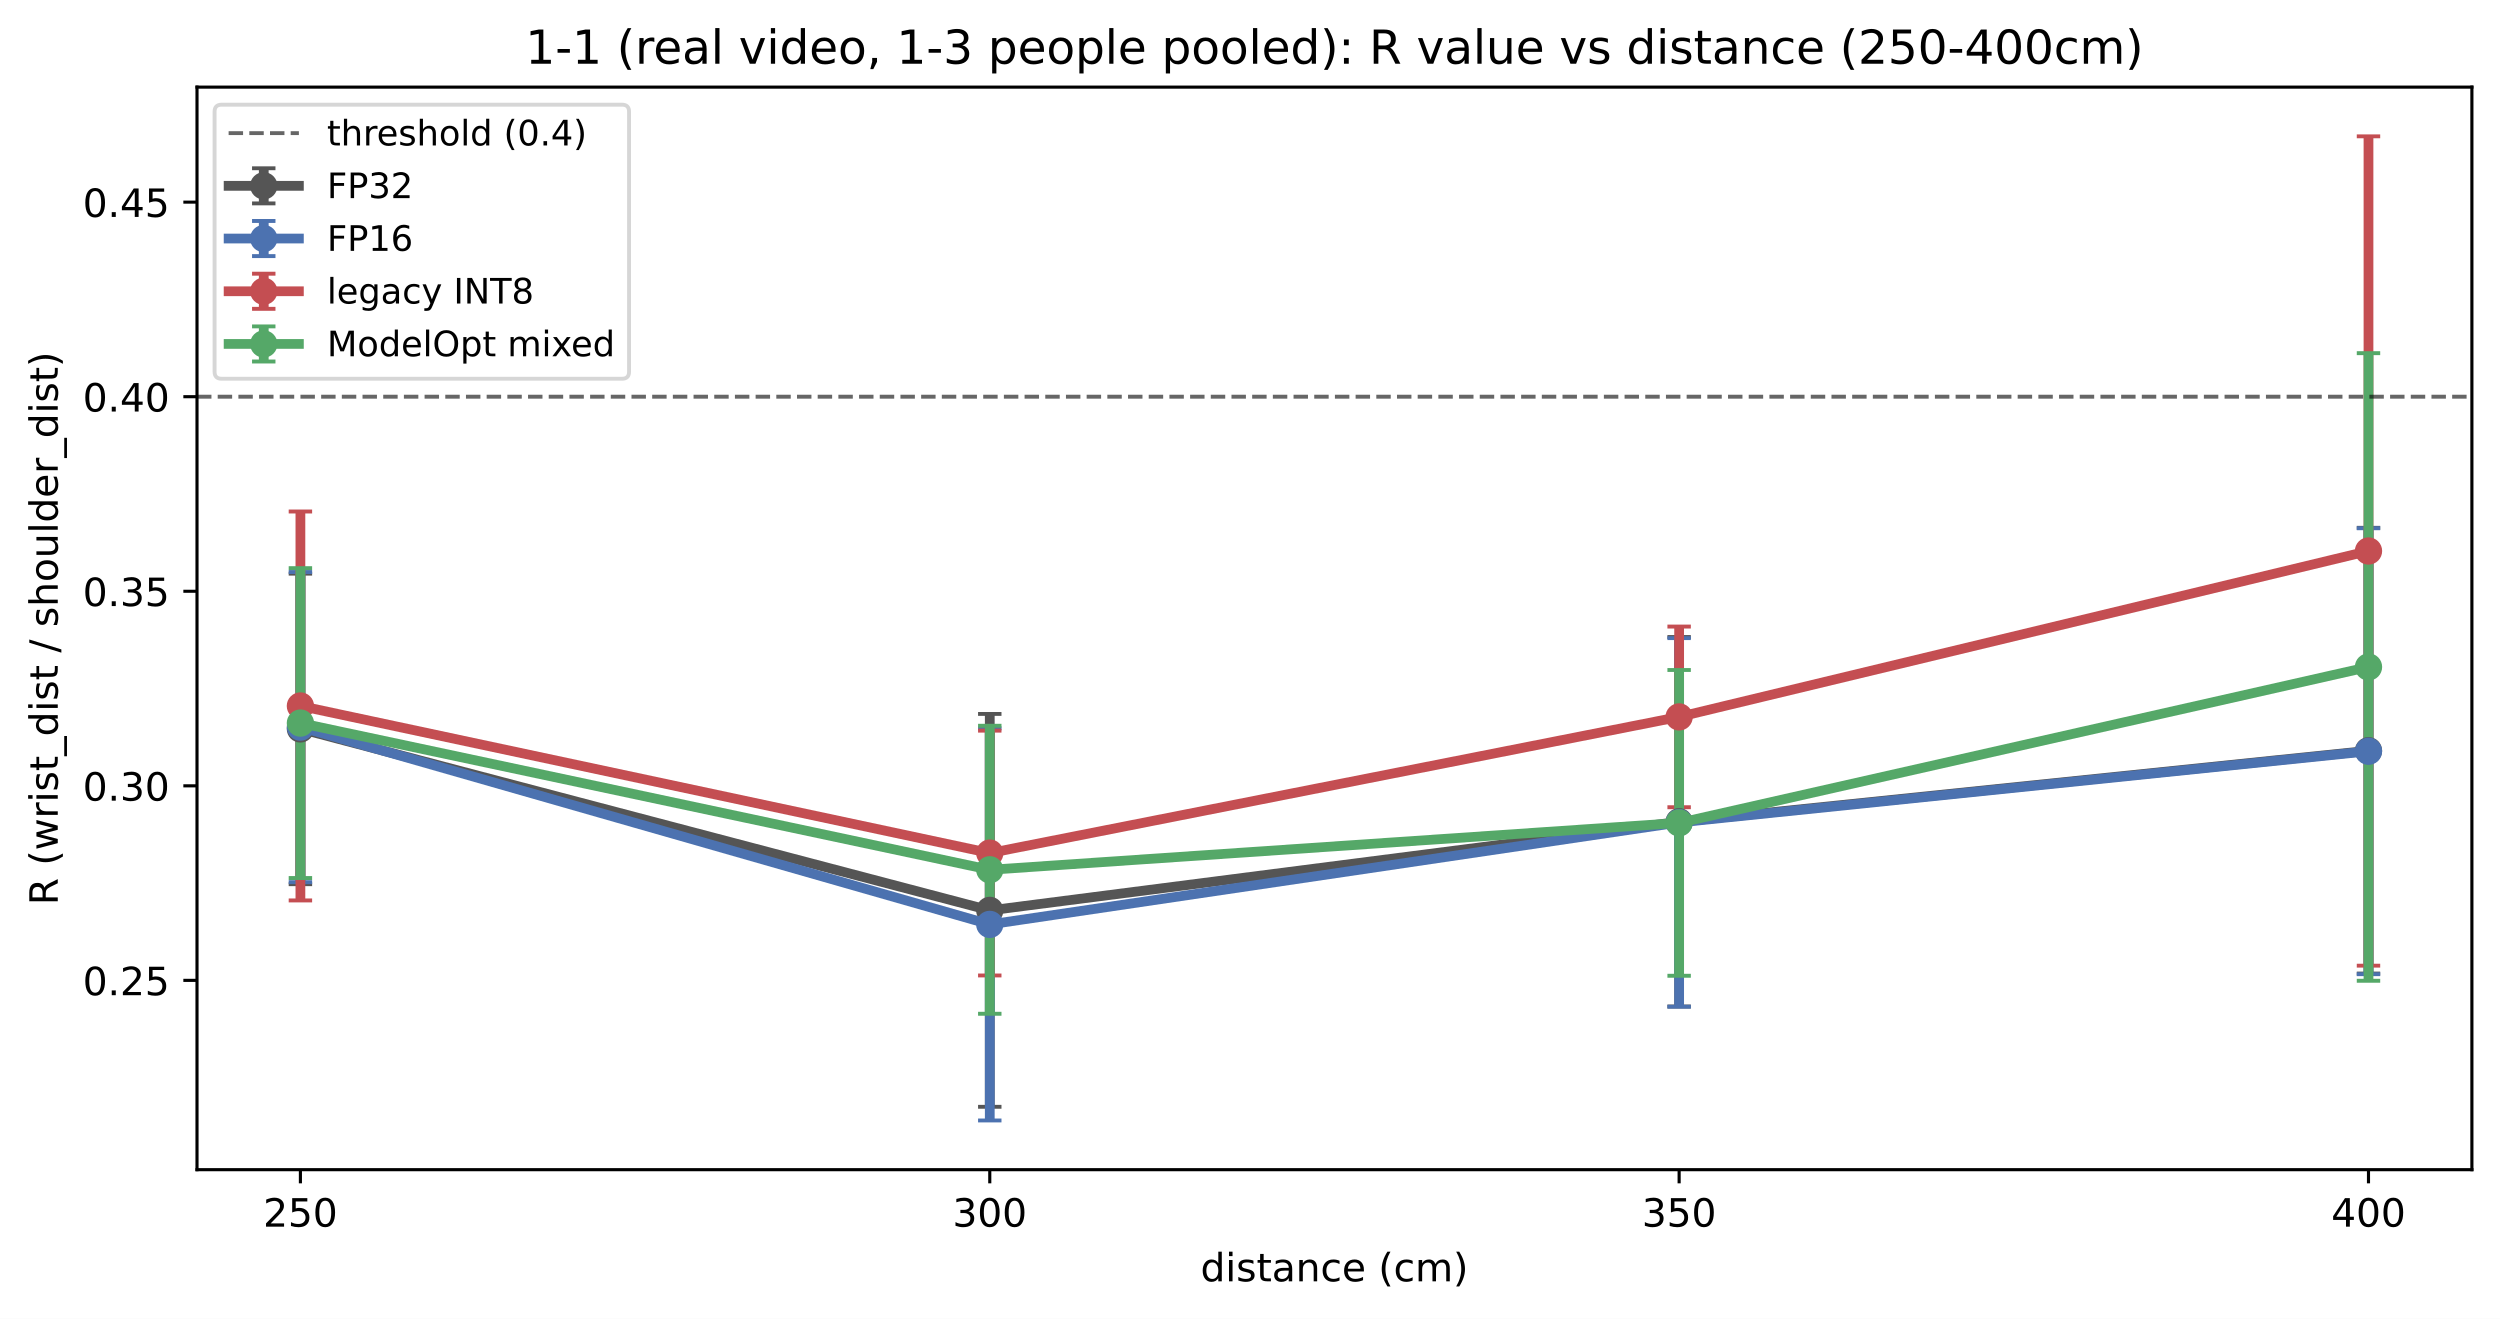
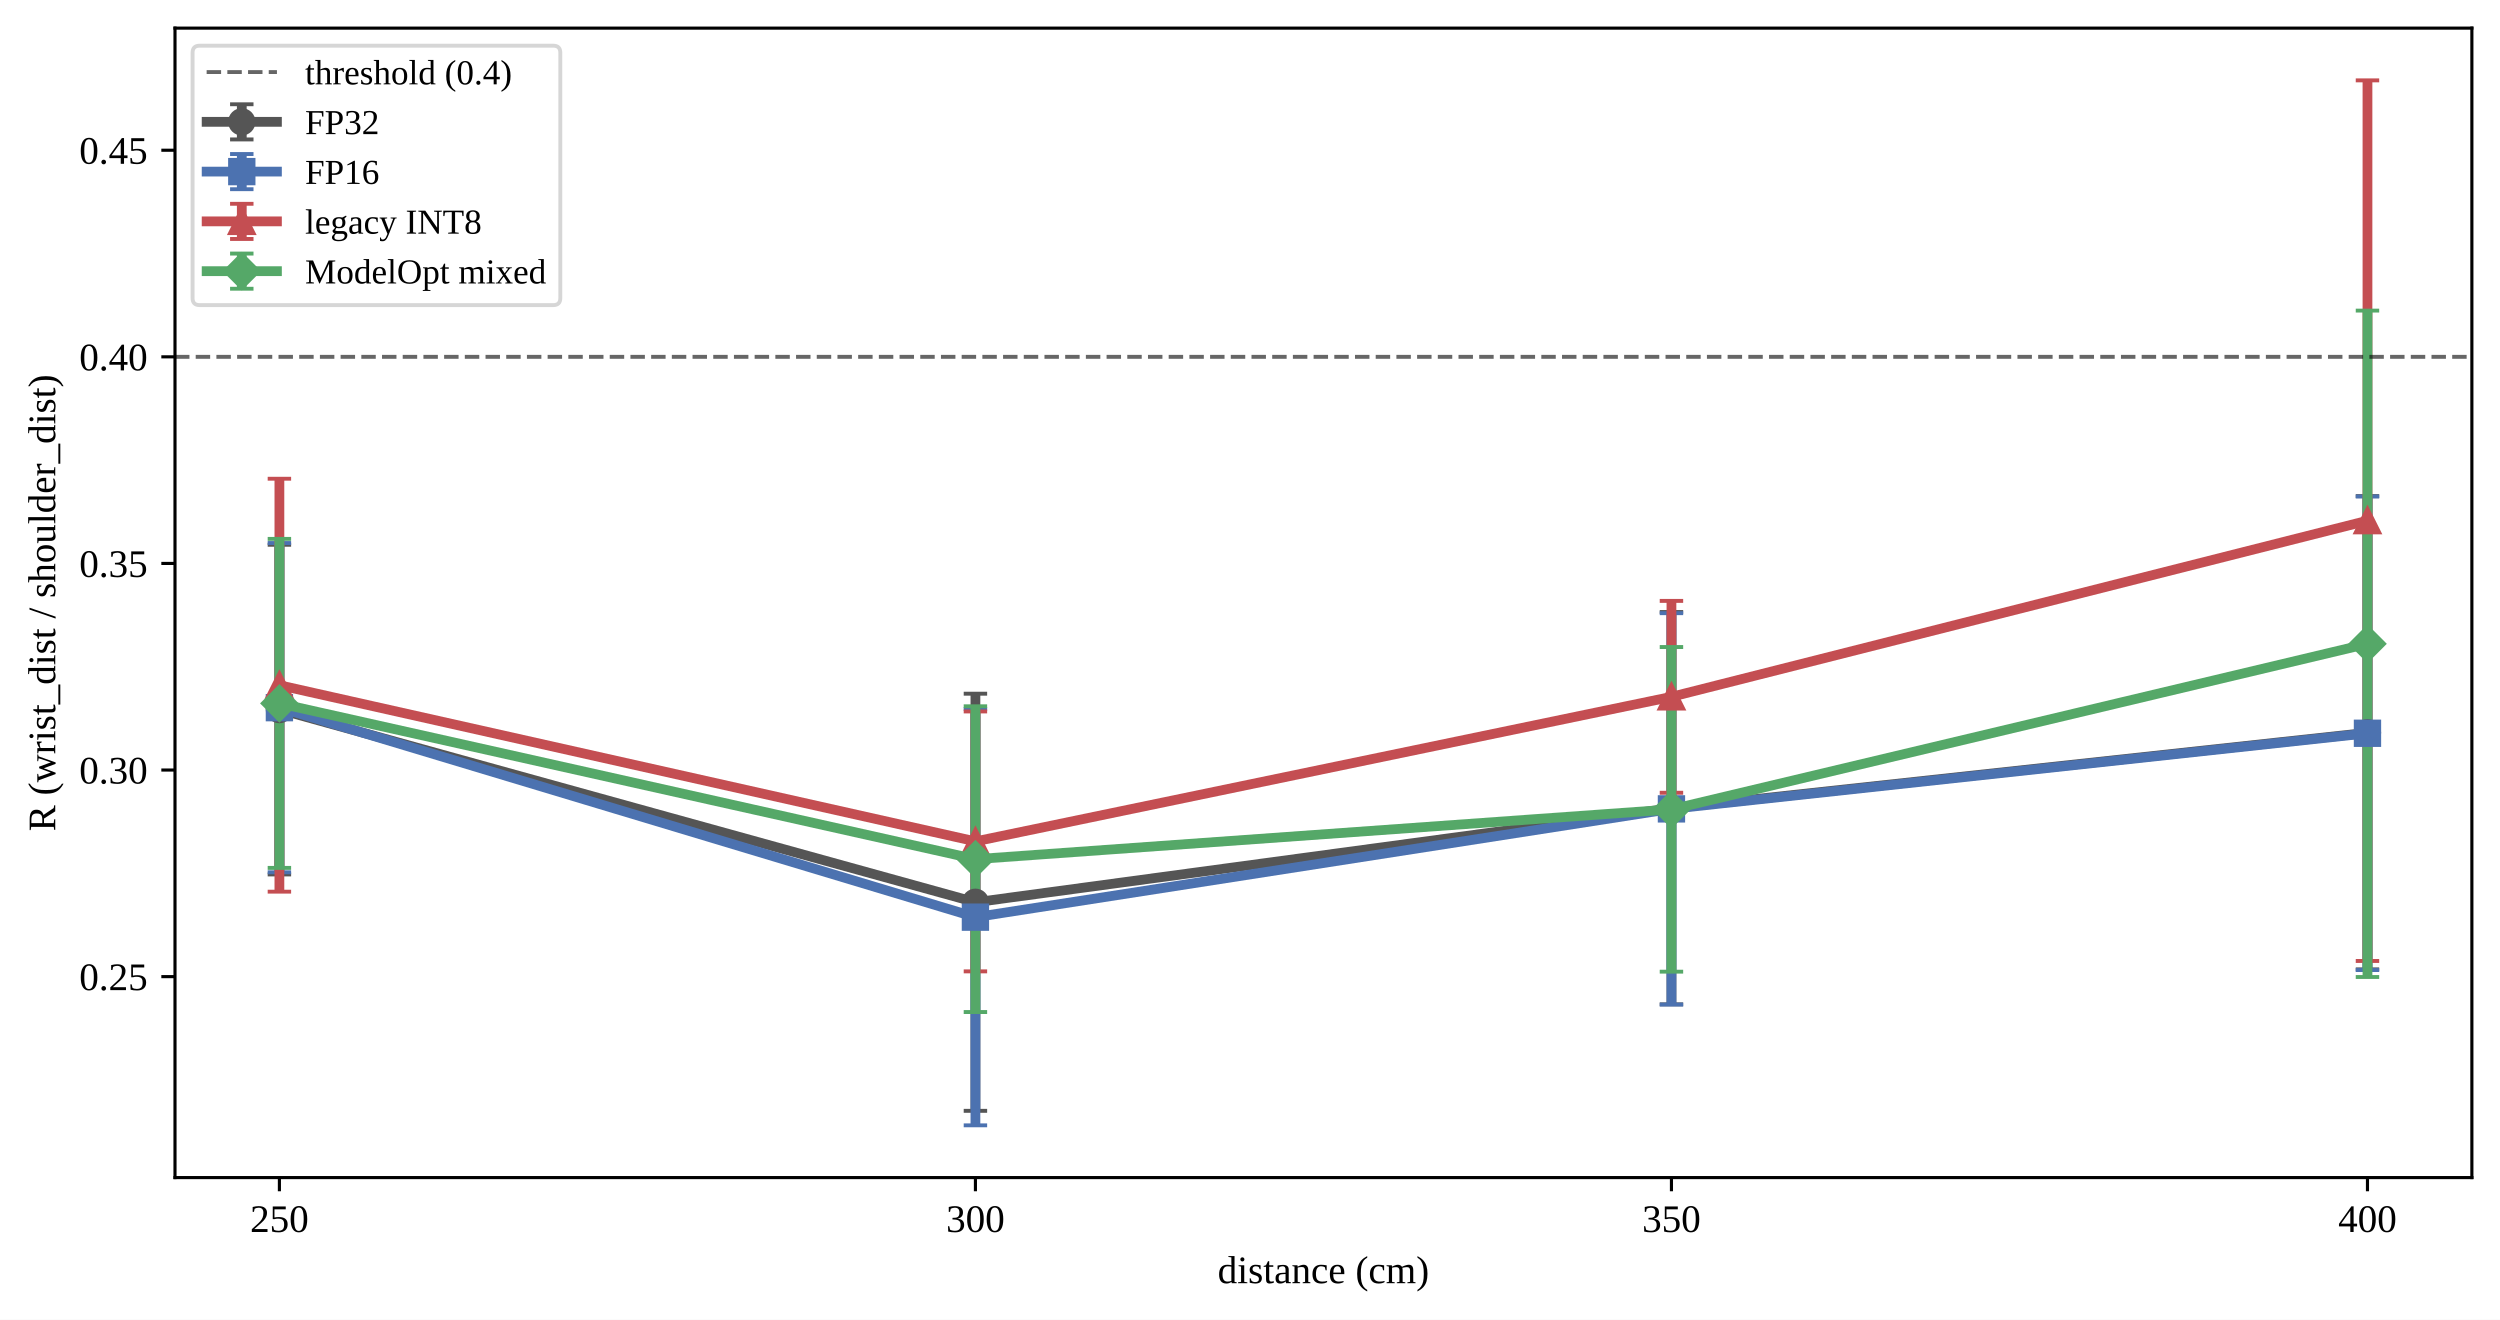
- <svg xmlns="http://www.w3.org/2000/svg" xmlns:xlink="http://www.w3.org/1999/xlink" width="640.424pt" height="337.837pt" viewBox="0 0 640.424 337.837" version="1.1">
+ <svg xmlns="http://www.w3.org/2000/svg" xmlns:xlink="http://www.w3.org/1999/xlink" width="640.042pt" height="337.876pt" viewBox="0 0 640.042 337.876" version="1.1">
  <defs>
    <style type="text/css">*{stroke-linejoin: round; stroke-linecap: butt}</style>
  </defs>
  <g id="figure_1">
    <g id="patch_1">
-       <path d="M 0 337.837  L 640.424 337.837  L 640.424 0  L 0 0  z " style="fill: #ffffff" />
+       <path d="M 0 337.876  L 640.042 337.876  L 640.042 0  L 0 0  z " style="fill: #ffffff" />
    </g>
    <g id="axes_1">
      <g id="patch_2">
-         <path d="M 50.466 299.636  L 633.224 299.636  L 633.224 22.318  L 50.466 22.318  z " style="fill: #ffffff" />
+         <path d="M 44.802 301.482  L 632.842 301.482  L 632.842 7.2  L 44.802 7.2  z " style="fill: #ffffff" />
      </g>
      <g id="matplotlib.axis_1">
        <g id="xtick_1">
          <g id="line2d_1">
            <defs>
-               <path id="m398cbb6d4c" d="M 0 0  L 0 3.5  " style="stroke: #000000; stroke-width: 0.8" />
+               <path id="me92851f9c0" d="M 0 0  L 0 3.5  " style="stroke: #000000; stroke-width: 0.8" />
            </defs>
            <g>
-               <use xlink:href="#m398cbb6d4c" x="76.955" y="299.636" style="stroke: #000000; stroke-width: 0.8" />
+               <use xlink:href="#me92851f9c0" x="71.531" y="301.482" style="stroke: #000000; stroke-width: 0.8" />
            </g>
          </g>
          <g id="text_1">
-             <text style="font-size: 10px; font-family: 'DejaVu Sans', 'Bitstream Vera Sans', 'Computer Modern Sans Serif', 'Lucida Grande', 'Verdana', 'Geneva', 'Lucid', 'Arial', 'Helvetica', 'Avant Garde', sans-serif; text-anchor: middle" x="76.955" y="314.233" transform="rotate(-0 76.95539 314.2334)">250</text>
+             <text style="font-size: 10px; font-family: 'Times New Roman'; text-anchor: middle" x="71.531" y="315.415" transform="rotate(-0 71.53104 315.4154)">250</text>
          </g>
        </g>
        <g id="xtick_2">
          <g id="line2d_2">
            <g>
-               <use xlink:href="#m398cbb6d4c" x="253.549" y="299.636" style="stroke: #000000; stroke-width: 0.8" />
+               <use xlink:href="#me92851f9c0" x="249.725" y="301.482" style="stroke: #000000; stroke-width: 0.8" />
            </g>
          </g>
          <g id="text_2">
-             <text style="font-size: 10px; font-family: 'DejaVu Sans', 'Bitstream Vera Sans', 'Computer Modern Sans Serif', 'Lucida Grande', 'Verdana', 'Geneva', 'Lucid', 'Arial', 'Helvetica', 'Avant Garde', sans-serif; text-anchor: middle" x="253.549" y="314.233" transform="rotate(-0 253.5486 314.2334)">300</text>
+             <text style="font-size: 10px; font-family: 'Times New Roman'; text-anchor: middle" x="249.725" y="315.415" transform="rotate(-0 249.725 315.4154)">300</text>
          </g>
        </g>
        <g id="xtick_3">
          <g id="line2d_3">
            <g>
-               <use xlink:href="#m398cbb6d4c" x="430.142" y="299.636" style="stroke: #000000; stroke-width: 0.8" />
+               <use xlink:href="#me92851f9c0" x="427.919" y="301.482" style="stroke: #000000; stroke-width: 0.8" />
            </g>
          </g>
          <g id="text_3">
-             <text style="font-size: 10px; font-family: 'DejaVu Sans', 'Bitstream Vera Sans', 'Computer Modern Sans Serif', 'Lucida Grande', 'Verdana', 'Geneva', 'Lucid', 'Arial', 'Helvetica', 'Avant Garde', sans-serif; text-anchor: middle" x="430.142" y="314.233" transform="rotate(-0 430.1418 314.2334)">350</text>
+             <text style="font-size: 10px; font-family: 'Times New Roman'; text-anchor: middle" x="427.919" y="315.415" transform="rotate(-0 427.9189 315.4154)">350</text>
          </g>
        </g>
        <g id="xtick_4">
          <g id="line2d_4">
            <g>
-               <use xlink:href="#m398cbb6d4c" x="606.735" y="299.636" style="stroke: #000000; stroke-width: 0.8" />
+               <use xlink:href="#me92851f9c0" x="606.113" y="301.482" style="stroke: #000000; stroke-width: 0.8" />
            </g>
          </g>
          <g id="text_4">
-             <text style="font-size: 10px; font-family: 'DejaVu Sans', 'Bitstream Vera Sans', 'Computer Modern Sans Serif', 'Lucida Grande', 'Verdana', 'Geneva', 'Lucid', 'Arial', 'Helvetica', 'Avant Garde', sans-serif; text-anchor: middle" x="606.735" y="314.233" transform="rotate(-0 606.7351 314.2334)">400</text>
+             <text style="font-size: 10px; font-family: 'Times New Roman'; text-anchor: middle" x="606.113" y="315.415" transform="rotate(-0 606.1129 315.4154)">400</text>
          </g>
        </g>
        <g id="text_5">
-           <text style="font-size: 10px; font-family: 'DejaVu Sans', 'Bitstream Vera Sans', 'Computer Modern Sans Serif', 'Lucida Grande', 'Verdana', 'Geneva', 'Lucid', 'Arial', 'Helvetica', 'Avant Garde', sans-serif; text-anchor: middle" x="341.845" y="328.234" transform="rotate(-0 341.8452 328.2342)">distance (cm)</text>
+           <text style="font-size: 10px; font-family: 'Times New Roman'; text-anchor: middle" x="338.822" y="328.517" transform="rotate(-0 338.822 328.5173)">distance (cm)</text>
        </g>
      </g>
      <g id="matplotlib.axis_2">
        <g id="ytick_1">
          <g id="line2d_5">
            <defs>
-               <path id="m9179194c59" d="M 0 0  L -3.5 0  " style="stroke: #000000; stroke-width: 0.8" />
+               <path id="mf239d290a8" d="M 0 0  L -3.5 0  " style="stroke: #000000; stroke-width: 0.8" />
            </defs>
            <g>
-               <use xlink:href="#m9179194c59" x="50.466" y="251.147" style="stroke: #000000; stroke-width: 0.8" />
+               <use xlink:href="#mf239d290a8" x="44.802" y="250.027" style="stroke: #000000; stroke-width: 0.8" />
            </g>
          </g>
          <g id="text_6">
-             <text style="font-size: 10px; font-family: 'DejaVu Sans', 'Bitstream Vera Sans', 'Computer Modern Sans Serif', 'Lucida Grande', 'Verdana', 'Geneva', 'Lucid', 'Arial', 'Helvetica', 'Avant Garde', sans-serif; text-anchor: end" x="43.466" y="254.946" transform="rotate(-0 43.46641 254.9459)">0.25</text>
+             <text style="font-size: 10px; font-family: 'Times New Roman'; text-anchor: end" x="37.802" y="253.494" transform="rotate(-0 37.80195 253.4937)">0.25</text>
          </g>
        </g>
        <g id="ytick_2">
          <g id="line2d_6">
            <g>
-               <use xlink:href="#m9179194c59" x="50.466" y="201.305" style="stroke: #000000; stroke-width: 0.8" />
+               <use xlink:href="#mf239d290a8" x="44.802" y="197.136" style="stroke: #000000; stroke-width: 0.8" />
            </g>
          </g>
          <g id="text_7">
-             <text style="font-size: 10px; font-family: 'DejaVu Sans', 'Bitstream Vera Sans', 'Computer Modern Sans Serif', 'Lucida Grande', 'Verdana', 'Geneva', 'Lucid', 'Arial', 'Helvetica', 'Avant Garde', sans-serif; text-anchor: end" x="43.466" y="205.104" transform="rotate(-0 43.46641 205.1043)">0.30</text>
+             <text style="font-size: 10px; font-family: 'Times New Roman'; text-anchor: end" x="37.802" y="200.603" transform="rotate(-0 37.80195 200.6032)">0.30</text>
          </g>
        </g>
        <g id="ytick_3">
          <g id="line2d_7">
            <g>
-               <use xlink:href="#m9179194c59" x="50.466" y="151.464" style="stroke: #000000; stroke-width: 0.8" />
+               <use xlink:href="#mf239d290a8" x="44.802" y="144.246" style="stroke: #000000; stroke-width: 0.8" />
            </g>
          </g>
          <g id="text_8">
-             <text style="font-size: 10px; font-family: 'DejaVu Sans', 'Bitstream Vera Sans', 'Computer Modern Sans Serif', 'Lucida Grande', 'Verdana', 'Geneva', 'Lucid', 'Arial', 'Helvetica', 'Avant Garde', sans-serif; text-anchor: end" x="43.466" y="155.263" transform="rotate(-0 43.46641 155.2627)">0.35</text>
+             <text style="font-size: 10px; font-family: 'Times New Roman'; text-anchor: end" x="37.802" y="147.713" transform="rotate(-0 37.80195 147.7127)">0.35</text>
          </g>
        </g>
        <g id="ytick_4">
          <g id="line2d_8">
            <g>
-               <use xlink:href="#m9179194c59" x="50.466" y="101.622" style="stroke: #000000; stroke-width: 0.8" />
+               <use xlink:href="#mf239d290a8" x="44.802" y="91.355" style="stroke: #000000; stroke-width: 0.8" />
            </g>
          </g>
          <g id="text_9">
-             <text style="font-size: 10px; font-family: 'DejaVu Sans', 'Bitstream Vera Sans', 'Computer Modern Sans Serif', 'Lucida Grande', 'Verdana', 'Geneva', 'Lucid', 'Arial', 'Helvetica', 'Avant Garde', sans-serif; text-anchor: end" x="43.466" y="105.421" transform="rotate(-0 43.46641 105.4211)">0.40</text>
+             <text style="font-size: 10px; font-family: 'Times New Roman'; text-anchor: end" x="37.802" y="94.822" transform="rotate(-0 37.80195 94.82216)">0.40</text>
          </g>
        </g>
        <g id="ytick_5">
          <g id="line2d_9">
            <g>
-               <use xlink:href="#m9179194c59" x="50.466" y="51.781" style="stroke: #000000; stroke-width: 0.8" />
+               <use xlink:href="#mf239d290a8" x="44.802" y="38.465" style="stroke: #000000; stroke-width: 0.8" />
            </g>
          </g>
          <g id="text_10">
-             <text style="font-size: 10px; font-family: 'DejaVu Sans', 'Bitstream Vera Sans', 'Computer Modern Sans Serif', 'Lucida Grande', 'Verdana', 'Geneva', 'Lucid', 'Arial', 'Helvetica', 'Avant Garde', sans-serif; text-anchor: end" x="43.466" y="55.58" transform="rotate(-0 43.46641 55.57951)">0.45</text>
+             <text style="font-size: 10px; font-family: 'Times New Roman'; text-anchor: end" x="37.802" y="41.932" transform="rotate(-0 37.80195 41.93164)">0.45</text>
          </g>
        </g>
        <g id="text_11">
-           <text style="font-size: 10px; font-family: 'DejaVu Sans', 'Bitstream Vera Sans', 'Computer Modern Sans Serif', 'Lucida Grande', 'Verdana', 'Geneva', 'Lucid', 'Arial', 'Helvetica', 'Avant Garde', sans-serif; text-anchor: middle" x="14.798" y="160.977" transform="rotate(-90 14.79844 160.977)">R (wrist_dist / shoulder_dist)</text>
+           <text style="font-size: 10px; font-family: 'Times New Roman'; text-anchor: middle" x="14.144" y="154.341" transform="rotate(-90 14.14375 154.3409)">R (wrist_dist / shoulder_dist)</text>
        </g>
      </g>
      <g id="LineCollection_1">
-         <path d="M 76.955 226.499  L 76.955 146.959  " clip-path="url(#p785537ed2f)" style="fill: none; stroke: #555555; stroke-width: 2.5" />
-         <path d="M 253.549 283.532  L 253.549 182.891  " clip-path="url(#p785537ed2f)" style="fill: none; stroke: #555555; stroke-width: 2.5" />
-         <path d="M 430.142 257.839  L 430.142 163.184  " clip-path="url(#p785537ed2f)" style="fill: none; stroke: #555555; stroke-width: 2.5" />
-         <path d="M 606.735 249.4  L 606.735 135.217  " clip-path="url(#p785537ed2f)" style="fill: none; stroke: #555555; stroke-width: 2.5" />
+         <path d="M 71.531 223.871  L 71.531 139.466  " clip-path="url(#p2b6f6ef263)" style="fill: none; stroke: #555555; stroke-width: 2.5" />
+         <path d="M 249.725 284.393  L 249.725 177.595  " clip-path="url(#p2b6f6ef263)" style="fill: none; stroke: #555555; stroke-width: 2.5" />
+         <path d="M 427.919 257.128  L 427.919 156.683  " clip-path="url(#p2b6f6ef263)" style="fill: none; stroke: #555555; stroke-width: 2.5" />
+         <path d="M 606.113 248.173  L 606.113 127.005  " clip-path="url(#p2b6f6ef263)" style="fill: none; stroke: #555555; stroke-width: 2.5" />
      </g>
      <g id="line2d_10">
        <defs>
-           <path id="m09032dc767" d="M 3 0  L -3 -0  " style="stroke: #555555" />
-         </defs>
-         <g clip-path="url(#p785537ed2f)">
-           <use xlink:href="#m09032dc767" x="76.955" y="226.499" style="fill: #555555; stroke: #555555" />
-           <use xlink:href="#m09032dc767" x="253.549" y="283.532" style="fill: #555555; stroke: #555555" />
-           <use xlink:href="#m09032dc767" x="430.142" y="257.839" style="fill: #555555; stroke: #555555" />
-           <use xlink:href="#m09032dc767" x="606.735" y="249.4" style="fill: #555555; stroke: #555555" />
+           <path id="m5fda878043" d="M 3 0  L -3 -0  " style="stroke: #555555" />
+         </defs>
+         <g clip-path="url(#p2b6f6ef263)">
+           <use xlink:href="#m5fda878043" x="71.531" y="223.871" style="fill: #555555; stroke: #555555" />
+           <use xlink:href="#m5fda878043" x="249.725" y="284.393" style="fill: #555555; stroke: #555555" />
+           <use xlink:href="#m5fda878043" x="427.919" y="257.128" style="fill: #555555; stroke: #555555" />
+           <use xlink:href="#m5fda878043" x="606.113" y="248.173" style="fill: #555555; stroke: #555555" />
        </g>
      </g>
      <g id="line2d_11">
-         <g clip-path="url(#p785537ed2f)">
-           <use xlink:href="#m09032dc767" x="76.955" y="146.959" style="fill: #555555; stroke: #555555" />
-           <use xlink:href="#m09032dc767" x="253.549" y="182.891" style="fill: #555555; stroke: #555555" />
-           <use xlink:href="#m09032dc767" x="430.142" y="163.184" style="fill: #555555; stroke: #555555" />
-           <use xlink:href="#m09032dc767" x="606.735" y="135.217" style="fill: #555555; stroke: #555555" />
+         <g clip-path="url(#p2b6f6ef263)">
+           <use xlink:href="#m5fda878043" x="71.531" y="139.466" style="fill: #555555; stroke: #555555" />
+           <use xlink:href="#m5fda878043" x="249.725" y="177.595" style="fill: #555555; stroke: #555555" />
+           <use xlink:href="#m5fda878043" x="427.919" y="156.683" style="fill: #555555; stroke: #555555" />
+           <use xlink:href="#m5fda878043" x="606.113" y="127.005" style="fill: #555555; stroke: #555555" />
        </g>
      </g>
      <g id="LineCollection_2">
-         <path d="M 76.955 225.987  L 76.955 146.54  " clip-path="url(#p785537ed2f)" style="fill: none; stroke: #4c72b0; stroke-width: 2.5" />
-         <path d="M 253.549 287.03  L 253.549 186.583  " clip-path="url(#p785537ed2f)" style="fill: none; stroke: #4c72b0; stroke-width: 2.5" />
-         <path d="M 430.142 257.896  L 430.142 163.469  " clip-path="url(#p785537ed2f)" style="fill: none; stroke: #4c72b0; stroke-width: 2.5" />
-         <path d="M 606.735 249.559  L 606.735 135.322  " clip-path="url(#p785537ed2f)" style="fill: none; stroke: #4c72b0; stroke-width: 2.5" />
+         <path d="M 71.531 223.327  L 71.531 139.021  " clip-path="url(#p2b6f6ef263)" style="fill: none; stroke: #4c72b0; stroke-width: 2.5" />
+         <path d="M 249.725 288.105  L 249.725 181.513  " clip-path="url(#p2b6f6ef263)" style="fill: none; stroke: #4c72b0; stroke-width: 2.5" />
+         <path d="M 427.919 257.189  L 427.919 156.985  " clip-path="url(#p2b6f6ef263)" style="fill: none; stroke: #4c72b0; stroke-width: 2.5" />
+         <path d="M 606.113 248.341  L 606.113 127.116  " clip-path="url(#p2b6f6ef263)" style="fill: none; stroke: #4c72b0; stroke-width: 2.5" />
      </g>
      <g id="line2d_12">
        <defs>
-           <path id="m9ae860c0bd" d="M 3 0  L -3 -0  " style="stroke: #4c72b0" />
-         </defs>
-         <g clip-path="url(#p785537ed2f)">
-           <use xlink:href="#m9ae860c0bd" x="76.955" y="225.987" style="fill: #4c72b0; stroke: #4c72b0" />
-           <use xlink:href="#m9ae860c0bd" x="253.549" y="287.03" style="fill: #4c72b0; stroke: #4c72b0" />
-           <use xlink:href="#m9ae860c0bd" x="430.142" y="257.896" style="fill: #4c72b0; stroke: #4c72b0" />
-           <use xlink:href="#m9ae860c0bd" x="606.735" y="249.559" style="fill: #4c72b0; stroke: #4c72b0" />
+           <path id="m5d05e6b388" d="M 3 0  L -3 -0  " style="stroke: #4c72b0" />
+         </defs>
+         <g clip-path="url(#p2b6f6ef263)">
+           <use xlink:href="#m5d05e6b388" x="71.531" y="223.327" style="fill: #4c72b0; stroke: #4c72b0" />
+           <use xlink:href="#m5d05e6b388" x="249.725" y="288.105" style="fill: #4c72b0; stroke: #4c72b0" />
+           <use xlink:href="#m5d05e6b388" x="427.919" y="257.189" style="fill: #4c72b0; stroke: #4c72b0" />
+           <use xlink:href="#m5d05e6b388" x="606.113" y="248.341" style="fill: #4c72b0; stroke: #4c72b0" />
        </g>
      </g>
      <g id="line2d_13">
-         <g clip-path="url(#p785537ed2f)">
-           <use xlink:href="#m9ae860c0bd" x="76.955" y="146.54" style="fill: #4c72b0; stroke: #4c72b0" />
-           <use xlink:href="#m9ae860c0bd" x="253.549" y="186.583" style="fill: #4c72b0; stroke: #4c72b0" />
-           <use xlink:href="#m9ae860c0bd" x="430.142" y="163.469" style="fill: #4c72b0; stroke: #4c72b0" />
-           <use xlink:href="#m9ae860c0bd" x="606.735" y="135.322" style="fill: #4c72b0; stroke: #4c72b0" />
+         <g clip-path="url(#p2b6f6ef263)">
+           <use xlink:href="#m5d05e6b388" x="71.531" y="139.021" style="fill: #4c72b0; stroke: #4c72b0" />
+           <use xlink:href="#m5d05e6b388" x="249.725" y="181.513" style="fill: #4c72b0; stroke: #4c72b0" />
+           <use xlink:href="#m5d05e6b388" x="427.919" y="156.985" style="fill: #4c72b0; stroke: #4c72b0" />
+           <use xlink:href="#m5d05e6b388" x="606.113" y="127.116" style="fill: #4c72b0; stroke: #4c72b0" />
        </g>
      </g>
      <g id="LineCollection_3">
-         <path d="M 76.955 230.659  L 76.955 131.035  " clip-path="url(#p785537ed2f)" style="fill: none; stroke: #c44e52; stroke-width: 2.5" />
-         <path d="M 253.549 249.885  L 253.549 187.171  " clip-path="url(#p785537ed2f)" style="fill: none; stroke: #c44e52; stroke-width: 2.5" />
-         <path d="M 430.142 206.79  L 430.142 160.509  " clip-path="url(#p785537ed2f)" style="fill: none; stroke: #c44e52; stroke-width: 2.5" />
-         <path d="M 606.735 247.374  L 606.735 34.923  " clip-path="url(#p785537ed2f)" style="fill: none; stroke: #c44e52; stroke-width: 2.5" />
+         <path d="M 71.531 228.285  L 71.531 122.567  " clip-path="url(#p2b6f6ef263)" style="fill: none; stroke: #c44e52; stroke-width: 2.5" />
+         <path d="M 249.725 248.687  L 249.725 182.137  " clip-path="url(#p2b6f6ef263)" style="fill: none; stroke: #c44e52; stroke-width: 2.5" />
+         <path d="M 427.919 202.957  L 427.919 153.844  " clip-path="url(#p2b6f6ef263)" style="fill: none; stroke: #c44e52; stroke-width: 2.5" />
+         <path d="M 606.113 246.023  L 606.113 20.576  " clip-path="url(#p2b6f6ef263)" style="fill: none; stroke: #c44e52; stroke-width: 2.5" />
      </g>
      <g id="line2d_14">
        <defs>
-           <path id="m669ee5e6fd" d="M 3 0  L -3 -0  " style="stroke: #c44e52" />
-         </defs>
-         <g clip-path="url(#p785537ed2f)">
-           <use xlink:href="#m669ee5e6fd" x="76.955" y="230.659" style="fill: #c44e52; stroke: #c44e52" />
-           <use xlink:href="#m669ee5e6fd" x="253.549" y="249.885" style="fill: #c44e52; stroke: #c44e52" />
-           <use xlink:href="#m669ee5e6fd" x="430.142" y="206.79" style="fill: #c44e52; stroke: #c44e52" />
-           <use xlink:href="#m669ee5e6fd" x="606.735" y="247.374" style="fill: #c44e52; stroke: #c44e52" />
+           <path id="ma7fada9a54" d="M 3 0  L -3 -0  " style="stroke: #c44e52" />
+         </defs>
+         <g clip-path="url(#p2b6f6ef263)">
+           <use xlink:href="#ma7fada9a54" x="71.531" y="228.285" style="fill: #c44e52; stroke: #c44e52" />
+           <use xlink:href="#ma7fada9a54" x="249.725" y="248.687" style="fill: #c44e52; stroke: #c44e52" />
+           <use xlink:href="#ma7fada9a54" x="427.919" y="202.957" style="fill: #c44e52; stroke: #c44e52" />
+           <use xlink:href="#ma7fada9a54" x="606.113" y="246.023" style="fill: #c44e52; stroke: #c44e52" />
        </g>
      </g>
      <g id="line2d_15">
-         <g clip-path="url(#p785537ed2f)">
-           <use xlink:href="#m669ee5e6fd" x="76.955" y="131.035" style="fill: #c44e52; stroke: #c44e52" />
-           <use xlink:href="#m669ee5e6fd" x="253.549" y="187.171" style="fill: #c44e52; stroke: #c44e52" />
-           <use xlink:href="#m669ee5e6fd" x="430.142" y="160.509" style="fill: #c44e52; stroke: #c44e52" />
-           <use xlink:href="#m669ee5e6fd" x="606.735" y="34.923" style="fill: #c44e52; stroke: #c44e52" />
+         <g clip-path="url(#p2b6f6ef263)">
+           <use xlink:href="#ma7fada9a54" x="71.531" y="122.567" style="fill: #c44e52; stroke: #c44e52" />
+           <use xlink:href="#ma7fada9a54" x="249.725" y="182.137" style="fill: #c44e52; stroke: #c44e52" />
+           <use xlink:href="#ma7fada9a54" x="427.919" y="153.844" style="fill: #c44e52; stroke: #c44e52" />
+           <use xlink:href="#ma7fada9a54" x="606.113" y="20.576" style="fill: #c44e52; stroke: #c44e52" />
        </g>
      </g>
      <g id="LineCollection_4">
-         <path d="M 76.955 224.922  L 76.955 145.538  " clip-path="url(#p785537ed2f)" style="fill: none; stroke: #55a868; stroke-width: 2.5" />
-         <path d="M 253.549 259.697  L 253.549 185.924  " clip-path="url(#p785537ed2f)" style="fill: none; stroke: #55a868; stroke-width: 2.5" />
-         <path d="M 430.142 249.958  L 430.142 171.634  " clip-path="url(#p785537ed2f)" style="fill: none; stroke: #55a868; stroke-width: 2.5" />
-         <path d="M 606.735 251.242  L 606.735 90.471  " clip-path="url(#p785537ed2f)" style="fill: none; stroke: #55a868; stroke-width: 2.5" />
+         <path d="M 71.531 222.198  L 71.531 137.957  " clip-path="url(#p2b6f6ef263)" style="fill: none; stroke: #55a868; stroke-width: 2.5" />
+         <path d="M 249.725 259.1  L 249.725 180.814  " clip-path="url(#p2b6f6ef263)" style="fill: none; stroke: #55a868; stroke-width: 2.5" />
+         <path d="M 427.919 248.765  L 427.919 165.65  " clip-path="url(#p2b6f6ef263)" style="fill: none; stroke: #55a868; stroke-width: 2.5" />
+         <path d="M 606.113 250.128  L 606.113 79.522  " clip-path="url(#p2b6f6ef263)" style="fill: none; stroke: #55a868; stroke-width: 2.5" />
      </g>
      <g id="line2d_16">
        <defs>
-           <path id="mff3fef0a40" d="M 3 0  L -3 -0  " style="stroke: #55a868" />
-         </defs>
-         <g clip-path="url(#p785537ed2f)">
-           <use xlink:href="#mff3fef0a40" x="76.955" y="224.922" style="fill: #55a868; stroke: #55a868" />
-           <use xlink:href="#mff3fef0a40" x="253.549" y="259.697" style="fill: #55a868; stroke: #55a868" />
-           <use xlink:href="#mff3fef0a40" x="430.142" y="249.958" style="fill: #55a868; stroke: #55a868" />
-           <use xlink:href="#mff3fef0a40" x="606.735" y="251.242" style="fill: #55a868; stroke: #55a868" />
+           <path id="mfd168ef856" d="M 3 0  L -3 -0  " style="stroke: #55a868" />
+         </defs>
+         <g clip-path="url(#p2b6f6ef263)">
+           <use xlink:href="#mfd168ef856" x="71.531" y="222.198" style="fill: #55a868; stroke: #55a868" />
+           <use xlink:href="#mfd168ef856" x="249.725" y="259.1" style="fill: #55a868; stroke: #55a868" />
+           <use xlink:href="#mfd168ef856" x="427.919" y="248.765" style="fill: #55a868; stroke: #55a868" />
+           <use xlink:href="#mfd168ef856" x="606.113" y="250.128" style="fill: #55a868; stroke: #55a868" />
        </g>
      </g>
      <g id="line2d_17">
-         <g clip-path="url(#p785537ed2f)">
-           <use xlink:href="#mff3fef0a40" x="76.955" y="145.538" style="fill: #55a868; stroke: #55a868" />
-           <use xlink:href="#mff3fef0a40" x="253.549" y="185.924" style="fill: #55a868; stroke: #55a868" />
-           <use xlink:href="#mff3fef0a40" x="430.142" y="171.634" style="fill: #55a868; stroke: #55a868" />
-           <use xlink:href="#mff3fef0a40" x="606.735" y="90.471" style="fill: #55a868; stroke: #55a868" />
+         <g clip-path="url(#p2b6f6ef263)">
+           <use xlink:href="#mfd168ef856" x="71.531" y="137.957" style="fill: #55a868; stroke: #55a868" />
+           <use xlink:href="#mfd168ef856" x="249.725" y="180.814" style="fill: #55a868; stroke: #55a868" />
+           <use xlink:href="#mfd168ef856" x="427.919" y="165.65" style="fill: #55a868; stroke: #55a868" />
+           <use xlink:href="#mfd168ef856" x="606.113" y="79.522" style="fill: #55a868; stroke: #55a868" />
        </g>
      </g>
      <g id="line2d_18">
-         <path d="M 50.466 101.622  L 633.224 101.622  " clip-path="url(#p785537ed2f)" style="fill: none; stroke-dasharray: 3.7,1.6; stroke-dashoffset: 0; stroke: #000000; stroke-opacity: 0.6" />
+         <path d="M 44.802 91.355  L 632.842 91.355  " clip-path="url(#p2b6f6ef263)" style="fill: none; stroke-dasharray: 3.7,1.6; stroke-dashoffset: 0; stroke: #000000; stroke-opacity: 0.6" />
      </g>
      <g id="line2d_19">
-         <path d="M 76.955 186.729  L 253.549 233.212  L 430.142 210.512  L 606.735 192.309  " clip-path="url(#p785537ed2f)" style="fill: none; stroke: #555555; stroke-width: 2.5; stroke-linecap: square" />
-         <defs>
-           <path id="md948129994" d="M 0 3  C 0.796 3 1.559 2.684 2.121 2.121  C 2.684 1.559 3 0.796 3 0  C 3 -0.796 2.684 -1.559 2.121 -2.121  C 1.559 -2.684 0.796 -3 0 -3  C -0.796 -3 -1.559 -2.684 -2.121 -2.121  C -2.684 -1.559 -3 -0.796 -3 0  C -3 0.796 -2.684 1.559 -2.121 2.121  C -1.559 2.684 -0.796 3 0 3  z " style="stroke: #555555" />
-         </defs>
-         <g clip-path="url(#p785537ed2f)">
-           <use xlink:href="#md948129994" x="76.955" y="186.729" style="fill: #555555; stroke: #555555" />
-           <use xlink:href="#md948129994" x="253.549" y="233.212" style="fill: #555555; stroke: #555555" />
-           <use xlink:href="#md948129994" x="430.142" y="210.512" style="fill: #555555; stroke: #555555" />
-           <use xlink:href="#md948129994" x="606.735" y="192.309" style="fill: #555555; stroke: #555555" />
+         <path d="M 71.531 181.668  L 249.725 230.994  L 427.919 206.906  L 606.113 187.589  " clip-path="url(#p2b6f6ef263)" style="fill: none; stroke: #555555; stroke-width: 2.5; stroke-linecap: square" />
+         <defs>
+           <path id="m5d5bd856db" d="M 0 3  C 0.796 3 1.559 2.684 2.121 2.121  C 2.684 1.559 3 0.796 3 0  C 3 -0.796 2.684 -1.559 2.121 -2.121  C 1.559 -2.684 0.796 -3 0 -3  C -0.796 -3 -1.559 -2.684 -2.121 -2.121  C -2.684 -1.559 -3 -0.796 -3 0  C -3 0.796 -2.684 1.559 -2.121 2.121  C -1.559 2.684 -0.796 3 0 3  z " style="stroke: #555555" />
+         </defs>
+         <g clip-path="url(#p2b6f6ef263)">
+           <use xlink:href="#m5d5bd856db" x="71.531" y="181.668" style="fill: #555555; stroke: #555555" />
+           <use xlink:href="#m5d5bd856db" x="249.725" y="230.994" style="fill: #555555; stroke: #555555" />
+           <use xlink:href="#m5d5bd856db" x="427.919" y="206.906" style="fill: #555555; stroke: #555555" />
+           <use xlink:href="#m5d5bd856db" x="606.113" y="187.589" style="fill: #555555; stroke: #555555" />
        </g>
      </g>
      <g id="line2d_20">
-         <path d="M 76.955 186.263  L 253.549 236.806  L 430.142 210.683  L 606.735 192.44  " clip-path="url(#p785537ed2f)" style="fill: none; stroke: #4c72b0; stroke-width: 2.5; stroke-linecap: square" />
-         <defs>
-           <path id="mb25e691a4c" d="M 0 3  C 0.796 3 1.559 2.684 2.121 2.121  C 2.684 1.559 3 0.796 3 0  C 3 -0.796 2.684 -1.559 2.121 -2.121  C 1.559 -2.684 0.796 -3 0 -3  C -0.796 -3 -1.559 -2.684 -2.121 -2.121  C -2.684 -1.559 -3 -0.796 -3 0  C -3 0.796 -2.684 1.559 -2.121 2.121  C -1.559 2.684 -0.796 3 0 3  z " style="stroke: #4c72b0" />
-         </defs>
-         <g clip-path="url(#p785537ed2f)">
-           <use xlink:href="#mb25e691a4c" x="76.955" y="186.263" style="fill: #4c72b0; stroke: #4c72b0" />
-           <use xlink:href="#mb25e691a4c" x="253.549" y="236.806" style="fill: #4c72b0; stroke: #4c72b0" />
-           <use xlink:href="#mb25e691a4c" x="430.142" y="210.683" style="fill: #4c72b0; stroke: #4c72b0" />
-           <use xlink:href="#mb25e691a4c" x="606.735" y="192.44" style="fill: #4c72b0; stroke: #4c72b0" />
+         <path d="M 71.531 181.174  L 249.725 234.809  L 427.919 207.087  L 606.113 187.729  " clip-path="url(#p2b6f6ef263)" style="fill: none; stroke: #4c72b0; stroke-width: 2.5; stroke-linecap: square" />
+         <defs>
+           <path id="m04cd47ed00" d="M -3 3  L 3 3  L 3 -3  L -3 -3  z " style="stroke: #4c72b0; stroke-linejoin: miter" />
+         </defs>
+         <g clip-path="url(#p2b6f6ef263)">
+           <use xlink:href="#m04cd47ed00" x="71.531" y="181.174" style="fill: #4c72b0; stroke: #4c72b0; stroke-linejoin: miter" />
+           <use xlink:href="#m04cd47ed00" x="249.725" y="234.809" style="fill: #4c72b0; stroke: #4c72b0; stroke-linejoin: miter" />
+           <use xlink:href="#m04cd47ed00" x="427.919" y="207.087" style="fill: #4c72b0; stroke: #4c72b0; stroke-linejoin: miter" />
+           <use xlink:href="#m04cd47ed00" x="606.113" y="187.729" style="fill: #4c72b0; stroke: #4c72b0; stroke-linejoin: miter" />
        </g>
      </g>
      <g id="line2d_21">
-         <path d="M 76.955 180.847  L 253.549 218.528  L 430.142 183.65  L 606.735 141.149  " clip-path="url(#p785537ed2f)" style="fill: none; stroke: #c44e52; stroke-width: 2.5; stroke-linecap: square" />
-         <defs>
-           <path id="ma3acc4ab8e" d="M 0 3  C 0.796 3 1.559 2.684 2.121 2.121  C 2.684 1.559 3 0.796 3 0  C 3 -0.796 2.684 -1.559 2.121 -2.121  C 1.559 -2.684 0.796 -3 0 -3  C -0.796 -3 -1.559 -2.684 -2.121 -2.121  C -2.684 -1.559 -3 -0.796 -3 0  C -3 0.796 -2.684 1.559 -2.121 2.121  C -1.559 2.684 -0.796 3 0 3  z " style="stroke: #c44e52" />
-         </defs>
-         <g clip-path="url(#p785537ed2f)">
-           <use xlink:href="#ma3acc4ab8e" x="76.955" y="180.847" style="fill: #c44e52; stroke: #c44e52" />
-           <use xlink:href="#ma3acc4ab8e" x="253.549" y="218.528" style="fill: #c44e52; stroke: #c44e52" />
-           <use xlink:href="#ma3acc4ab8e" x="430.142" y="183.65" style="fill: #c44e52; stroke: #c44e52" />
-           <use xlink:href="#ma3acc4ab8e" x="606.735" y="141.149" style="fill: #c44e52; stroke: #c44e52" />
+         <path d="M 71.531 175.426  L 249.725 215.412  L 427.919 178.4  L 606.113 133.3  " clip-path="url(#p2b6f6ef263)" style="fill: none; stroke: #c44e52; stroke-width: 2.5; stroke-linecap: square" />
+         <defs>
+           <path id="mdb2f254844" d="M 0 -3  L -3 3  L 3 3  z " style="stroke: #c44e52; stroke-linejoin: miter" />
+         </defs>
+         <g clip-path="url(#p2b6f6ef263)">
+           <use xlink:href="#mdb2f254844" x="71.531" y="175.426" style="fill: #c44e52; stroke: #c44e52; stroke-linejoin: miter" />
+           <use xlink:href="#mdb2f254844" x="249.725" y="215.412" style="fill: #c44e52; stroke: #c44e52; stroke-linejoin: miter" />
+           <use xlink:href="#mdb2f254844" x="427.919" y="178.4" style="fill: #c44e52; stroke: #c44e52; stroke-linejoin: miter" />
+           <use xlink:href="#mdb2f254844" x="606.113" y="133.3" style="fill: #c44e52; stroke: #c44e52; stroke-linejoin: miter" />
        </g>
      </g>
      <g id="line2d_22">
-         <path d="M 76.955 185.23  L 253.549 222.811  L 430.142 210.796  L 606.735 170.857  " clip-path="url(#p785537ed2f)" style="fill: none; stroke: #55a868; stroke-width: 2.5; stroke-linecap: square" />
-         <defs>
-           <path id="mf3439614f4" d="M 0 3  C 0.796 3 1.559 2.684 2.121 2.121  C 2.684 1.559 3 0.796 3 0  C 3 -0.796 2.684 -1.559 2.121 -2.121  C 1.559 -2.684 0.796 -3 0 -3  C -0.796 -3 -1.559 -2.684 -2.121 -2.121  C -2.684 -1.559 -3 -0.796 -3 0  C -3 0.796 -2.684 1.559 -2.121 2.121  C -1.559 2.684 -0.796 3 0 3  z " style="stroke: #55a868" />
-         </defs>
-         <g clip-path="url(#p785537ed2f)">
-           <use xlink:href="#mf3439614f4" x="76.955" y="185.23" style="fill: #55a868; stroke: #55a868" />
-           <use xlink:href="#mf3439614f4" x="253.549" y="222.811" style="fill: #55a868; stroke: #55a868" />
-           <use xlink:href="#mf3439614f4" x="430.142" y="210.796" style="fill: #55a868; stroke: #55a868" />
-           <use xlink:href="#mf3439614f4" x="606.735" y="170.857" style="fill: #55a868; stroke: #55a868" />
+         <path d="M 71.531 180.078  L 249.725 219.957  L 427.919 207.208  L 606.113 164.825  " clip-path="url(#p2b6f6ef263)" style="fill: none; stroke: #55a868; stroke-width: 2.5; stroke-linecap: square" />
+         <defs>
+           <path id="m460f6a9274" d="M 0 4.243  L 4.243 0  L 0 -4.243  L -4.243 0  z " style="stroke: #55a868; stroke-linejoin: miter" />
+         </defs>
+         <g clip-path="url(#p2b6f6ef263)">
+           <use xlink:href="#m460f6a9274" x="71.531" y="180.078" style="fill: #55a868; stroke: #55a868; stroke-linejoin: miter" />
+           <use xlink:href="#m460f6a9274" x="249.725" y="219.957" style="fill: #55a868; stroke: #55a868; stroke-linejoin: miter" />
+           <use xlink:href="#m460f6a9274" x="427.919" y="207.208" style="fill: #55a868; stroke: #55a868; stroke-linejoin: miter" />
+           <use xlink:href="#m460f6a9274" x="606.113" y="164.825" style="fill: #55a868; stroke: #55a868; stroke-linejoin: miter" />
        </g>
      </g>
      <g id="patch_3">
-         <path d="M 50.466 299.636  L 50.466 22.318  " style="fill: none; stroke: #000000; stroke-width: 0.8; stroke-linejoin: miter; stroke-linecap: square" />
+         <path d="M 44.802 301.482  L 44.802 7.2  " style="fill: none; stroke: #000000; stroke-width: 0.8; stroke-linejoin: miter; stroke-linecap: square" />
      </g>
      <g id="patch_4">
-         <path d="M 633.224 299.636  L 633.224 22.318  " style="fill: none; stroke: #000000; stroke-width: 0.8; stroke-linejoin: miter; stroke-linecap: square" />
+         <path d="M 632.842 301.482  L 632.842 7.2  " style="fill: none; stroke: #000000; stroke-width: 0.8; stroke-linejoin: miter; stroke-linecap: square" />
      </g>
      <g id="patch_5">
-         <path d="M 50.466 299.636  L 633.224 299.636  " style="fill: none; stroke: #000000; stroke-width: 0.8; stroke-linejoin: miter; stroke-linecap: square" />
+         <path d="M 44.802 301.482  L 632.842 301.482  " style="fill: none; stroke: #000000; stroke-width: 0.8; stroke-linejoin: miter; stroke-linecap: square" />
      </g>
      <g id="patch_6">
-         <path d="M 50.466 22.318  L 633.224 22.318  " style="fill: none; stroke: #000000; stroke-width: 0.8; stroke-linejoin: miter; stroke-linecap: square" />
-       </g>
-       <g id="text_12">
-         <text style="font-size: 12px; font-family: 'DejaVu Sans', 'Bitstream Vera Sans', 'Computer Modern Sans Serif', 'Lucida Grande', 'Verdana', 'Geneva', 'Lucid', 'Arial', 'Helvetica', 'Avant Garde', sans-serif; text-anchor: middle" x="341.845" y="16.318" transform="rotate(-0 341.8452 16.31812)">1-1 (real video, 1-3 people pooled): R value vs distance (250-400cm)</text>
+         <path d="M 44.802 7.2  L 632.842 7.2  " style="fill: none; stroke: #000000; stroke-width: 0.8; stroke-linejoin: miter; stroke-linecap: square" />
      </g>
      <g id="legend_1">
        <g id="patch_7">
-           <path d="M 56.766 97.022  L 159.345 97.022  Q 161.145 97.022 161.145 95.222  L 161.145 28.618  Q 161.145 26.818 159.345 26.818  L 56.766 26.818  Q 54.966 26.818 54.966 28.618  L 54.966 95.222  Q 54.966 97.022 56.766 97.022  z " style="fill: #ffffff; opacity: 0.8; stroke: #cccccc; stroke-linejoin: miter" />
+           <path d="M 51.102 78.112  L 141.646 78.112  Q 143.446 78.112 143.446 76.312  L 143.446 13.5  Q 143.446 11.7 141.646 11.7  L 51.102 11.7  Q 49.302 11.7 49.302 13.5  L 49.302 76.312  Q 49.302 78.112 51.102 78.112  z " style="fill: #ffffff; opacity: 0.8; stroke: #cccccc; stroke-linejoin: miter" />
        </g>
        <g id="line2d_23">
-           <path d="M 58.566 34.107  L 67.566 34.107  L 76.566 34.107  " style="fill: none; stroke-dasharray: 3.7,1.6; stroke-dashoffset: 0; stroke: #000000; stroke-opacity: 0.6" />
+           <path d="M 52.902 18.45  L 61.902 18.45  L 70.902 18.45  " style="fill: none; stroke-dasharray: 3.7,1.6; stroke-dashoffset: 0; stroke: #000000; stroke-opacity: 0.6" />
+         </g>
+         <g id="text_12">
+           <text style="font-size: 9px; font-family: 'Times New Roman'; text-anchor: start" x="78.102" y="21.6" transform="rotate(-0 78.10195 21.6)">threshold (0.4)</text>
+         </g>
+         <g id="LineCollection_5">
+           <path d="M 61.902 35.692  L 61.902 26.692  " style="fill: none; stroke: #555555; stroke-width: 2.5" />
+         </g>
+         <g id="line2d_24">
+           <g>
+             <use xlink:href="#m5fda878043" x="61.902" y="35.692" style="fill: #555555; stroke: #555555" />
+           </g>
+         </g>
+         <g id="line2d_25">
+           <g>
+             <use xlink:href="#m5fda878043" x="61.902" y="26.692" style="fill: #555555; stroke: #555555" />
+           </g>
+         </g>
+         <g id="line2d_26">
+           <path d="M 52.902 31.192  L 70.902 31.192  " style="fill: none; stroke: #555555; stroke-width: 2.5; stroke-linecap: square" />
+         </g>
+         <g id="line2d_27">
+           <g>
+             <use xlink:href="#m5d5bd856db" x="61.902" y="31.192" style="fill: #555555; stroke: #555555" />
+           </g>
        </g>
        <g id="text_13">
-           <text style="font-size: 9px; font-family: 'DejaVu Sans', 'Bitstream Vera Sans', 'Computer Modern Sans Serif', 'Lucida Grande', 'Verdana', 'Geneva', 'Lucid', 'Arial', 'Helvetica', 'Avant Garde', sans-serif; text-anchor: start" x="83.766" y="37.257" transform="rotate(-0 83.76641 37.25672)">threshold (0.4)</text>
-         </g>
-         <g id="LineCollection_5">
-           <path d="M 67.566 52.107  L 67.566 43.107  " style="fill: none; stroke: #555555; stroke-width: 2.5" />
-         </g>
-         <g id="line2d_24">
-           <g>
-             <use xlink:href="#m09032dc767" x="67.566" y="52.107" style="fill: #555555; stroke: #555555" />
-           </g>
-         </g>
-         <g id="line2d_25">
-           <g>
-             <use xlink:href="#m09032dc767" x="67.566" y="43.107" style="fill: #555555; stroke: #555555" />
-           </g>
-         </g>
-         <g id="line2d_26">
-           <path d="M 58.566 47.607  L 76.566 47.607  " style="fill: none; stroke: #555555; stroke-width: 2.5; stroke-linecap: square" />
-         </g>
-         <g id="line2d_27">
-           <g>
-             <use xlink:href="#md948129994" x="67.566" y="47.607" style="fill: #555555; stroke: #555555" />
+           <text style="font-size: 9px; font-family: 'Times New Roman'; text-anchor: start" x="78.102" y="34.342" transform="rotate(-0 78.10195 34.34238)">FP32</text>
+         </g>
+         <g id="LineCollection_6">
+           <path d="M 61.902 48.435  L 61.902 39.435  " style="fill: none; stroke: #4c72b0; stroke-width: 2.5" />
+         </g>
+         <g id="line2d_28">
+           <g>
+             <use xlink:href="#m5d05e6b388" x="61.902" y="48.435" style="fill: #4c72b0; stroke: #4c72b0" />
+           </g>
+         </g>
+         <g id="line2d_29">
+           <g>
+             <use xlink:href="#m5d05e6b388" x="61.902" y="39.435" style="fill: #4c72b0; stroke: #4c72b0" />
+           </g>
+         </g>
+         <g id="line2d_30">
+           <path d="M 52.902 43.935  L 70.902 43.935  " style="fill: none; stroke: #4c72b0; stroke-width: 2.5; stroke-linecap: square" />
+         </g>
+         <g id="line2d_31">
+           <g>
+             <use xlink:href="#m04cd47ed00" x="61.902" y="43.935" style="fill: #4c72b0; stroke: #4c72b0; stroke-linejoin: miter" />
          </g>
        </g>
        <g id="text_14">
-           <text style="font-size: 9px; font-family: 'DejaVu Sans', 'Bitstream Vera Sans', 'Computer Modern Sans Serif', 'Lucida Grande', 'Verdana', 'Geneva', 'Lucid', 'Arial', 'Helvetica', 'Avant Garde', sans-serif; text-anchor: start" x="83.766" y="50.757" transform="rotate(-0 83.76641 50.75742)">FP32</text>
-         </g>
-         <g id="LineCollection_6">
-           <path d="M 67.566 65.608  L 67.566 56.608  " style="fill: none; stroke: #4c72b0; stroke-width: 2.5" />
-         </g>
-         <g id="line2d_28">
-           <g>
-             <use xlink:href="#m9ae860c0bd" x="67.566" y="65.608" style="fill: #4c72b0; stroke: #4c72b0" />
-           </g>
-         </g>
-         <g id="line2d_29">
-           <g>
-             <use xlink:href="#m9ae860c0bd" x="67.566" y="56.608" style="fill: #4c72b0; stroke: #4c72b0" />
-           </g>
-         </g>
-         <g id="line2d_30">
-           <path d="M 58.566 61.108  L 76.566 61.108  " style="fill: none; stroke: #4c72b0; stroke-width: 2.5; stroke-linecap: square" />
-         </g>
-         <g id="line2d_31">
-           <g>
-             <use xlink:href="#mb25e691a4c" x="67.566" y="61.108" style="fill: #4c72b0; stroke: #4c72b0" />
+           <text style="font-size: 9px; font-family: 'Times New Roman'; text-anchor: start" x="78.102" y="47.085" transform="rotate(-0 78.10195 47.08477)">FP16</text>
+         </g>
+         <g id="LineCollection_7">
+           <path d="M 61.902 61.177  L 61.902 52.177  " style="fill: none; stroke: #c44e52; stroke-width: 2.5" />
+         </g>
+         <g id="line2d_32">
+           <g>
+             <use xlink:href="#ma7fada9a54" x="61.902" y="61.177" style="fill: #c44e52; stroke: #c44e52" />
+           </g>
+         </g>
+         <g id="line2d_33">
+           <g>
+             <use xlink:href="#ma7fada9a54" x="61.902" y="52.177" style="fill: #c44e52; stroke: #c44e52" />
+           </g>
+         </g>
+         <g id="line2d_34">
+           <path d="M 52.902 56.677  L 70.902 56.677  " style="fill: none; stroke: #c44e52; stroke-width: 2.5; stroke-linecap: square" />
+         </g>
+         <g id="line2d_35">
+           <g>
+             <use xlink:href="#mdb2f254844" x="61.902" y="56.677" style="fill: #c44e52; stroke: #c44e52; stroke-linejoin: miter" />
          </g>
        </g>
        <g id="text_15">
-           <text style="font-size: 9px; font-family: 'DejaVu Sans', 'Bitstream Vera Sans', 'Computer Modern Sans Serif', 'Lucida Grande', 'Verdana', 'Geneva', 'Lucid', 'Arial', 'Helvetica', 'Avant Garde', sans-serif; text-anchor: start" x="83.766" y="64.258" transform="rotate(-0 83.76641 64.25813)">FP16</text>
-         </g>
-         <g id="LineCollection_7">
-           <path d="M 67.566 79.109  L 67.566 70.109  " style="fill: none; stroke: #c44e52; stroke-width: 2.5" />
-         </g>
-         <g id="line2d_32">
-           <g>
-             <use xlink:href="#m669ee5e6fd" x="67.566" y="79.109" style="fill: #c44e52; stroke: #c44e52" />
-           </g>
-         </g>
-         <g id="line2d_33">
-           <g>
-             <use xlink:href="#m669ee5e6fd" x="67.566" y="70.109" style="fill: #c44e52; stroke: #c44e52" />
-           </g>
-         </g>
-         <g id="line2d_34">
-           <path d="M 58.566 74.609  L 76.566 74.609  " style="fill: none; stroke: #c44e52; stroke-width: 2.5; stroke-linecap: square" />
-         </g>
-         <g id="line2d_35">
-           <g>
-             <use xlink:href="#ma3acc4ab8e" x="67.566" y="74.609" style="fill: #c44e52; stroke: #c44e52" />
+           <text style="font-size: 9px; font-family: 'Times New Roman'; text-anchor: start" x="78.102" y="59.827" transform="rotate(-0 78.10195 59.82715)">legacy INT8</text>
+         </g>
+         <g id="LineCollection_8">
+           <path d="M 61.902 73.92  L 61.902 64.92  " style="fill: none; stroke: #55a868; stroke-width: 2.5" />
+         </g>
+         <g id="line2d_36">
+           <g>
+             <use xlink:href="#mfd168ef856" x="61.902" y="73.92" style="fill: #55a868; stroke: #55a868" />
+           </g>
+         </g>
+         <g id="line2d_37">
+           <g>
+             <use xlink:href="#mfd168ef856" x="61.902" y="64.92" style="fill: #55a868; stroke: #55a868" />
+           </g>
+         </g>
+         <g id="line2d_38">
+           <path d="M 52.902 69.42  L 70.902 69.42  " style="fill: none; stroke: #55a868; stroke-width: 2.5; stroke-linecap: square" />
+         </g>
+         <g id="line2d_39">
+           <g>
+             <use xlink:href="#m460f6a9274" x="61.902" y="69.42" style="fill: #55a868; stroke: #55a868; stroke-linejoin: miter" />
          </g>
        </g>
        <g id="text_16">
-           <text style="font-size: 9px; font-family: 'DejaVu Sans', 'Bitstream Vera Sans', 'Computer Modern Sans Serif', 'Lucida Grande', 'Verdana', 'Geneva', 'Lucid', 'Arial', 'Helvetica', 'Avant Garde', sans-serif; text-anchor: start" x="83.766" y="77.759" transform="rotate(-0 83.76641 77.75883)">legacy INT8</text>
-         </g>
-         <g id="LineCollection_8">
-           <path d="M 67.566 92.61  L 67.566 83.61  " style="fill: none; stroke: #55a868; stroke-width: 2.5" />
-         </g>
-         <g id="line2d_36">
-           <g>
-             <use xlink:href="#mff3fef0a40" x="67.566" y="92.61" style="fill: #55a868; stroke: #55a868" />
-           </g>
-         </g>
-         <g id="line2d_37">
-           <g>
-             <use xlink:href="#mff3fef0a40" x="67.566" y="83.61" style="fill: #55a868; stroke: #55a868" />
-           </g>
-         </g>
-         <g id="line2d_38">
-           <path d="M 58.566 88.11  L 76.566 88.11  " style="fill: none; stroke: #55a868; stroke-width: 2.5; stroke-linecap: square" />
-         </g>
-         <g id="line2d_39">
-           <g>
-             <use xlink:href="#mf3439614f4" x="67.566" y="88.11" style="fill: #55a868; stroke: #55a868" />
-           </g>
-         </g>
-         <g id="text_17">
-           <text style="font-size: 9px; font-family: 'DejaVu Sans', 'Bitstream Vera Sans', 'Computer Modern Sans Serif', 'Lucida Grande', 'Verdana', 'Geneva', 'Lucid', 'Arial', 'Helvetica', 'Avant Garde', sans-serif; text-anchor: start" x="83.766" y="91.26" transform="rotate(-0 83.76641 91.25953)">ModelOpt mixed</text>
+           <text style="font-size: 9px; font-family: 'Times New Roman'; text-anchor: start" x="78.102" y="72.57" transform="rotate(-0 78.10195 72.56953)">ModelOpt mixed</text>
        </g>
      </g>
    </g>
  </g>
  <defs>
-     <clipPath id="p785537ed2f">
-       <rect x="50.466" y="22.318" width="582.758" height="277.318" />
+     <clipPath id="p2b6f6ef263">
+       <rect x="44.802" y="7.2" width="588.04" height="294.282" />
    </clipPath>
  </defs>
</svg>
